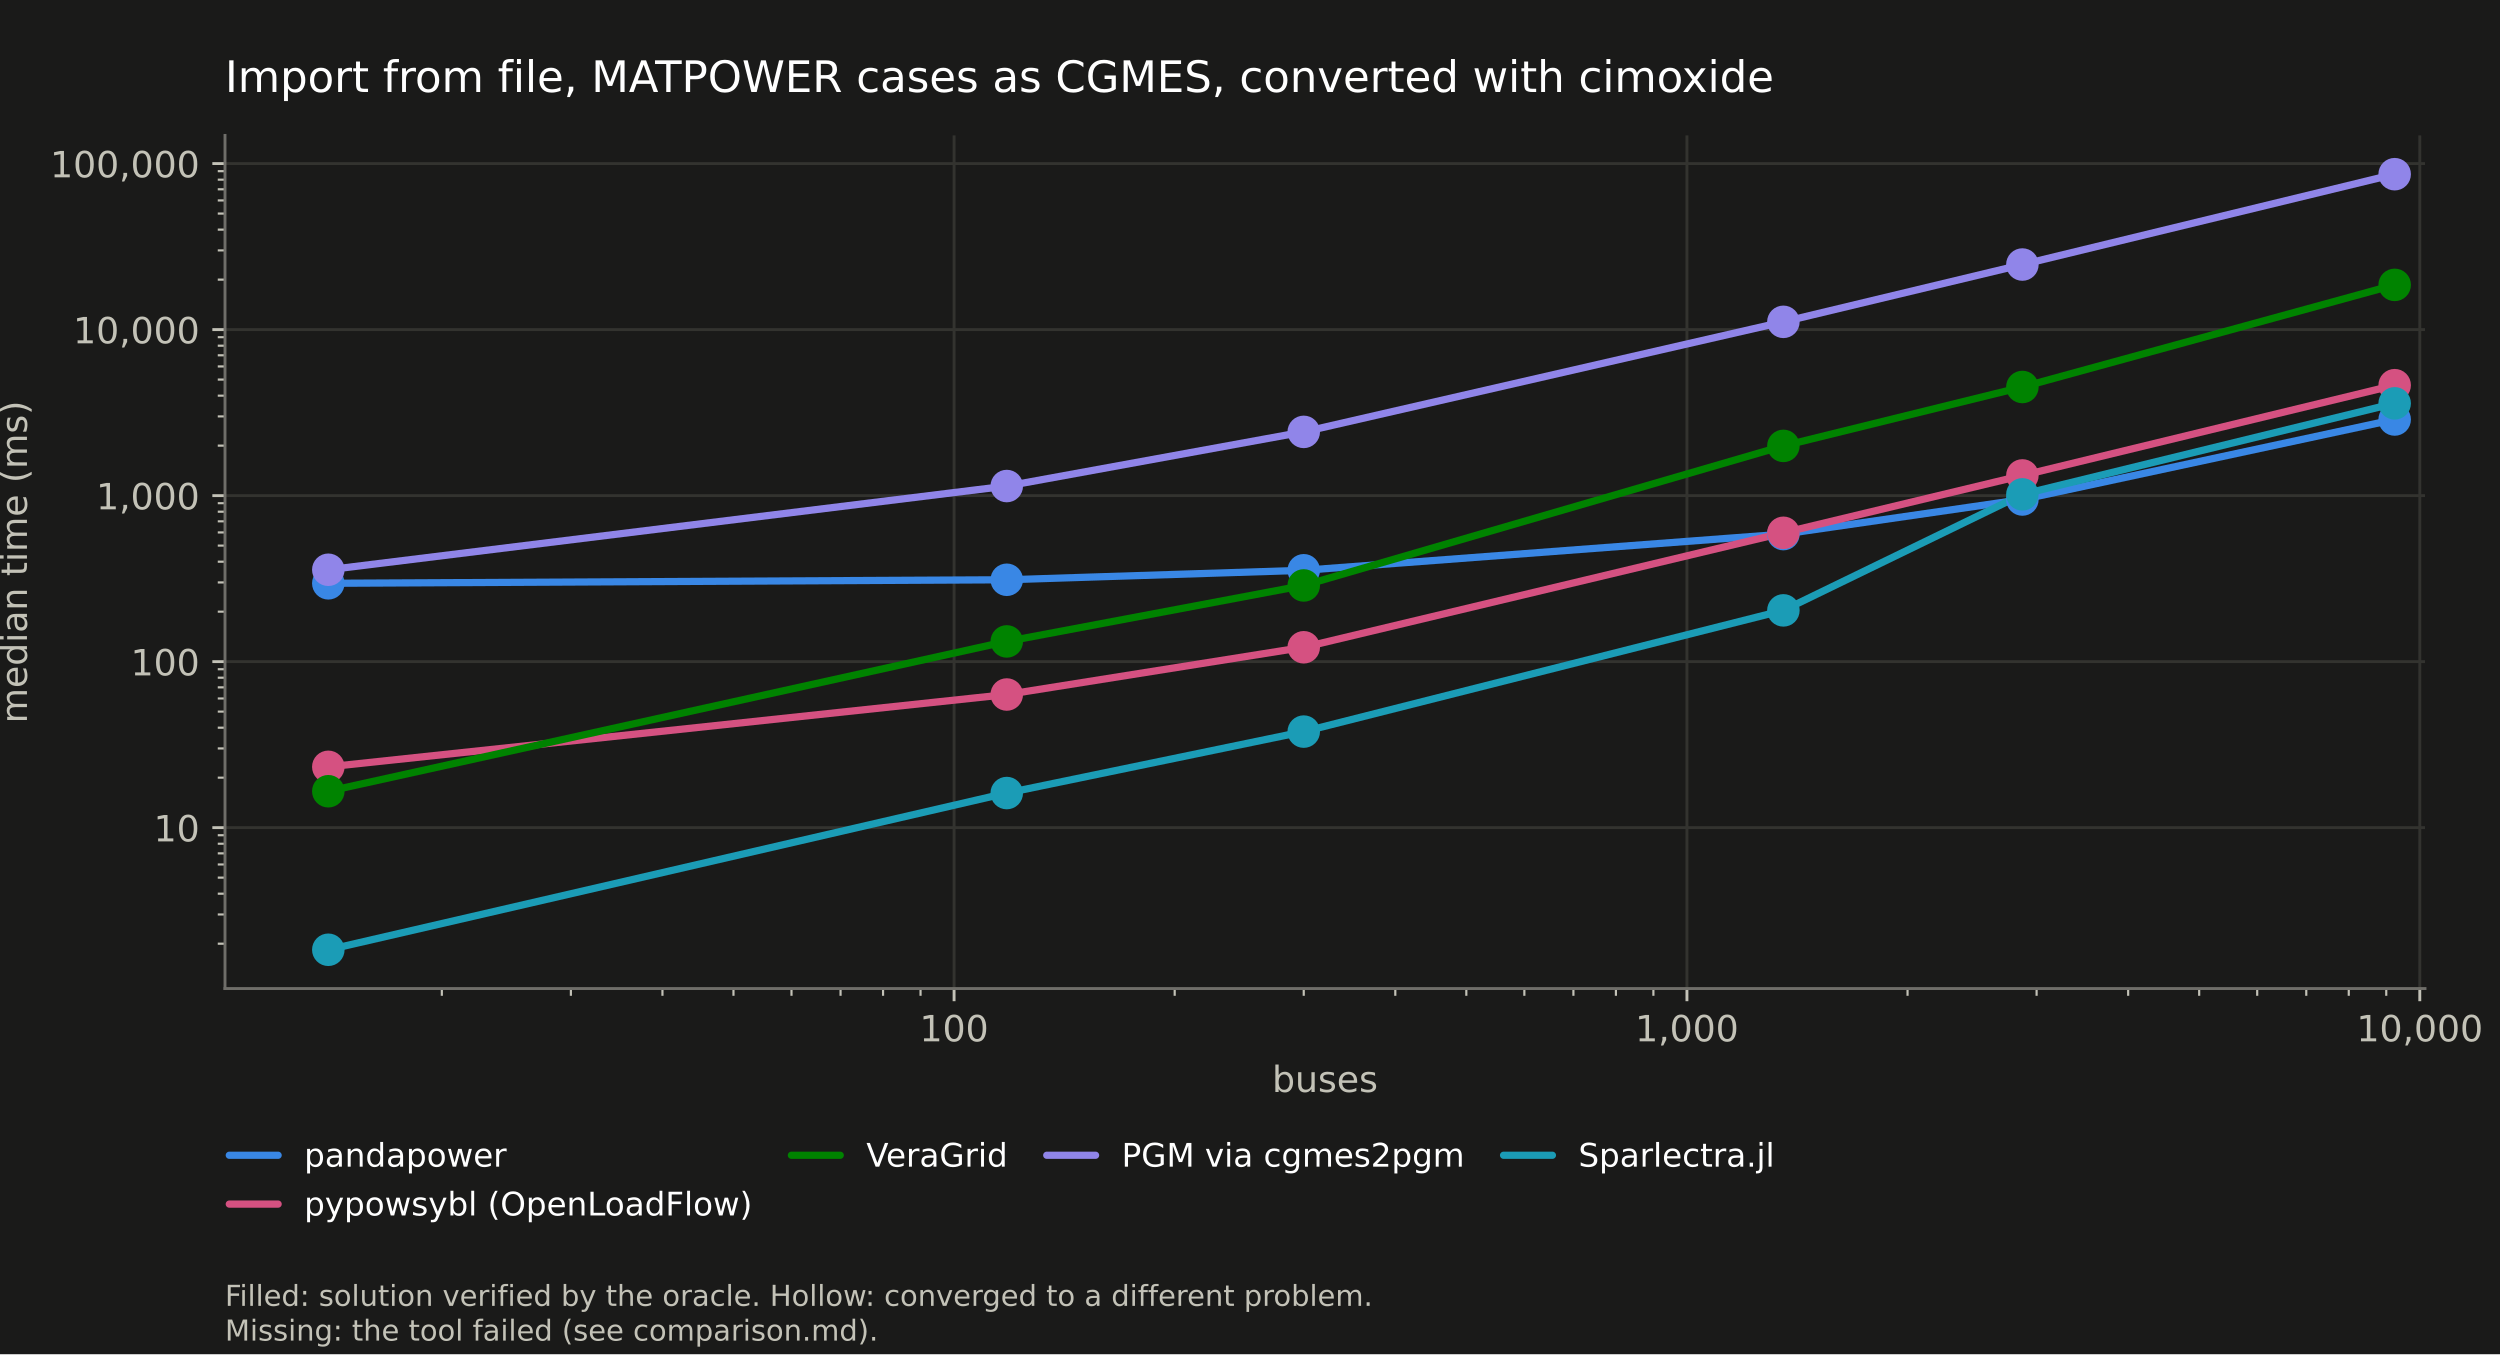
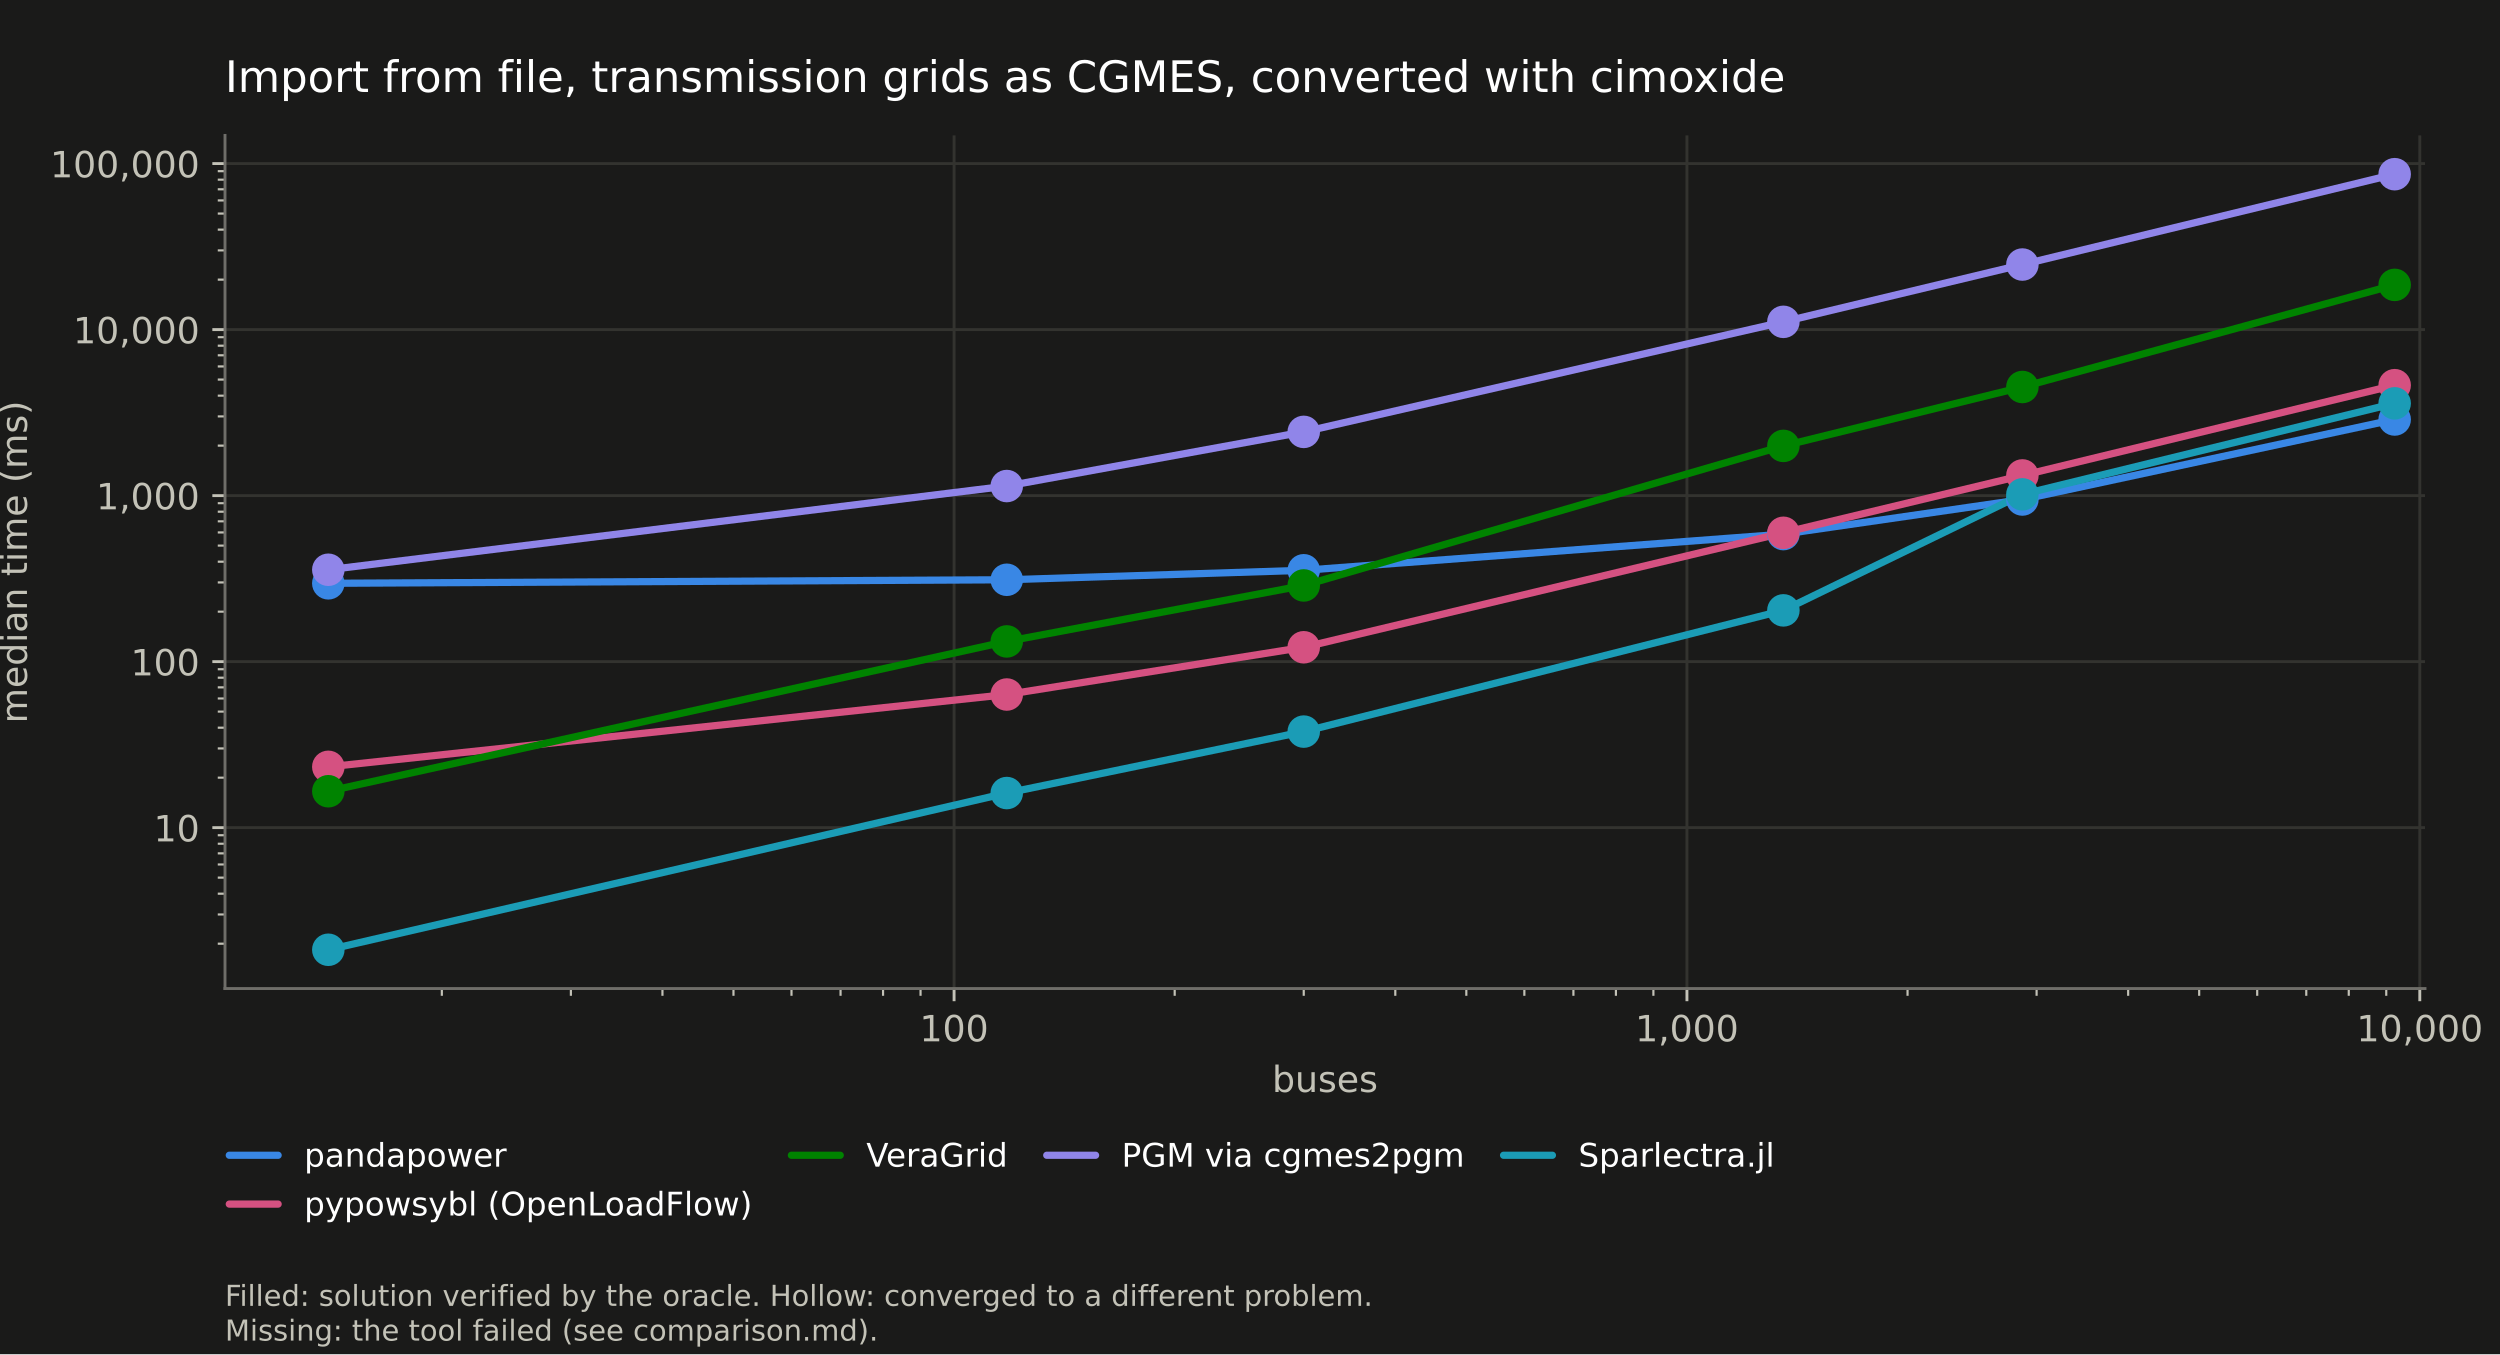
<svg xmlns="http://www.w3.org/2000/svg" xmlns:xlink="http://www.w3.org/1999/xlink" width="691.2pt" height="374.4pt" viewBox="0 0 691.2 374.4" version="1.1">
  <defs>
    <style type="text/css">*{stroke-linejoin: round; stroke-linecap: butt}</style>
  </defs>
  <g id="figure_1">
    <g id="patch_1">
      <path d="M 0 374.4  L 691.2 374.4  L 691.2 0  L 0 0  z " style="fill: #1a1a19" />
    </g>
    <g id="axes_1">
      <g id="patch_2">
        <path d="M 62.208 273.312  L 670.464 273.312  L 670.464 37.44  L 62.208 37.44  z " style="fill: #1a1a19" />
      </g>
      <g id="matplotlib.axis_1">
        <g id="xtick_1">
          <g id="line2d_1">
            <path d="M 263.784 273.312  L 263.784 37.44  " clip-path="url(#pc0a371b898)" style="fill: none; stroke: #33332f; stroke-width: 0.8; stroke-linecap: square" />
          </g>
          <g id="line2d_2">
            <defs>
              <path id="m5ec1d65c88" d="M 0 0  L 0 3.5  " style="stroke: #c3c2b7; stroke-width: 0.8" />
            </defs>
            <g>
              <use xlink:href="#m5ec1d65c88" x="263.784" y="273.312" style="fill: #c3c2b7; stroke: #c3c2b7; stroke-width: 0.8" />
            </g>
          </g>
          <g id="text_1">
            <text style="font-size: 10px; font-family: 'DejaVu Sans', 'Bitstream Vera Sans', 'Computer Modern Sans Serif', 'Lucida Grande', 'Verdana', 'Geneva', 'Lucid', 'Arial', 'Helvetica', 'Avant Garde', sans-serif; text-anchor: middle; fill: #c3c2b7" x="263.784" y="287.91" transform="rotate(-0 263.7842 287.9097)">100</text>
          </g>
        </g>
        <g id="xtick_2">
          <g id="line2d_3">
            <path d="M 466.404 273.312  L 466.404 37.44  " clip-path="url(#pc0a371b898)" style="fill: none; stroke: #33332f; stroke-width: 0.8; stroke-linecap: square" />
          </g>
          <g id="line2d_4">
            <g>
              <use xlink:href="#m5ec1d65c88" x="466.404" y="273.312" style="fill: #c3c2b7; stroke: #c3c2b7; stroke-width: 0.8" />
            </g>
          </g>
          <g id="text_2">
            <text style="font-size: 10px; font-family: 'DejaVu Sans', 'Bitstream Vera Sans', 'Computer Modern Sans Serif', 'Lucida Grande', 'Verdana', 'Geneva', 'Lucid', 'Arial', 'Helvetica', 'Avant Garde', sans-serif; text-anchor: middle; fill: #c3c2b7" x="466.404" y="287.91" transform="rotate(-0 466.4036 287.9097)">1,000</text>
          </g>
        </g>
        <g id="xtick_3">
          <g id="line2d_5">
            <path d="M 669.023 273.312  L 669.023 37.44  " clip-path="url(#pc0a371b898)" style="fill: none; stroke: #33332f; stroke-width: 0.8; stroke-linecap: square" />
          </g>
          <g id="line2d_6">
            <g>
              <use xlink:href="#m5ec1d65c88" x="669.023" y="273.312" style="fill: #c3c2b7; stroke: #c3c2b7; stroke-width: 0.8" />
            </g>
          </g>
          <g id="text_3">
            <text style="font-size: 10px; font-family: 'DejaVu Sans', 'Bitstream Vera Sans', 'Computer Modern Sans Serif', 'Lucida Grande', 'Verdana', 'Geneva', 'Lucid', 'Arial', 'Helvetica', 'Avant Garde', sans-serif; text-anchor: middle; fill: #c3c2b7" x="669.023" y="287.91" transform="rotate(-0 669.023 287.9097)">10,000</text>
          </g>
        </g>
        <g id="xtick_4">
          <g id="line2d_7">
            <defs>
              <path id="m5e015acaa7" d="M 0 0  L 0 2  " style="stroke: #c3c2b7; stroke-width: 0.6" />
            </defs>
            <g>
              <use xlink:href="#m5e015acaa7" x="122.159" y="273.312" style="fill: #c3c2b7; stroke: #c3c2b7; stroke-width: 0.6" />
            </g>
          </g>
        </g>
        <g id="xtick_5">
          <g id="line2d_8">
            <g>
              <use xlink:href="#m5e015acaa7" x="157.839" y="273.312" style="fill: #c3c2b7; stroke: #c3c2b7; stroke-width: 0.6" />
            </g>
          </g>
        </g>
        <g id="xtick_6">
          <g id="line2d_9">
            <g>
              <use xlink:href="#m5e015acaa7" x="183.154" y="273.312" style="fill: #c3c2b7; stroke: #c3c2b7; stroke-width: 0.6" />
            </g>
          </g>
        </g>
        <g id="xtick_7">
          <g id="line2d_10">
            <g>
              <use xlink:href="#m5e015acaa7" x="202.79" y="273.312" style="fill: #c3c2b7; stroke: #c3c2b7; stroke-width: 0.6" />
            </g>
          </g>
        </g>
        <g id="xtick_8">
          <g id="line2d_11">
            <g>
              <use xlink:href="#m5e015acaa7" x="218.833" y="273.312" style="fill: #c3c2b7; stroke: #c3c2b7; stroke-width: 0.6" />
            </g>
          </g>
        </g>
        <g id="xtick_9">
          <g id="line2d_12">
            <g>
              <use xlink:href="#m5e015acaa7" x="232.398" y="273.312" style="fill: #c3c2b7; stroke: #c3c2b7; stroke-width: 0.6" />
            </g>
          </g>
        </g>
        <g id="xtick_10">
          <g id="line2d_13">
            <g>
              <use xlink:href="#m5e015acaa7" x="244.148" y="273.312" style="fill: #c3c2b7; stroke: #c3c2b7; stroke-width: 0.6" />
            </g>
          </g>
        </g>
        <g id="xtick_11">
          <g id="line2d_14">
            <g>
              <use xlink:href="#m5e015acaa7" x="254.513" y="273.312" style="fill: #c3c2b7; stroke: #c3c2b7; stroke-width: 0.6" />
            </g>
          </g>
        </g>
        <g id="xtick_12">
          <g id="line2d_15">
            <g>
              <use xlink:href="#m5e015acaa7" x="324.779" y="273.312" style="fill: #c3c2b7; stroke: #c3c2b7; stroke-width: 0.6" />
            </g>
          </g>
        </g>
        <g id="xtick_13">
          <g id="line2d_16">
            <g>
              <use xlink:href="#m5e015acaa7" x="360.458" y="273.312" style="fill: #c3c2b7; stroke: #c3c2b7; stroke-width: 0.6" />
            </g>
          </g>
        </g>
        <g id="xtick_14">
          <g id="line2d_17">
            <g>
              <use xlink:href="#m5e015acaa7" x="385.773" y="273.312" style="fill: #c3c2b7; stroke: #c3c2b7; stroke-width: 0.6" />
            </g>
          </g>
        </g>
        <g id="xtick_15">
          <g id="line2d_18">
            <g>
              <use xlink:href="#m5e015acaa7" x="405.409" y="273.312" style="fill: #c3c2b7; stroke: #c3c2b7; stroke-width: 0.6" />
            </g>
          </g>
        </g>
        <g id="xtick_16">
          <g id="line2d_19">
            <g>
              <use xlink:href="#m5e015acaa7" x="421.453" y="273.312" style="fill: #c3c2b7; stroke: #c3c2b7; stroke-width: 0.6" />
            </g>
          </g>
        </g>
        <g id="xtick_17">
          <g id="line2d_20">
            <g>
              <use xlink:href="#m5e015acaa7" x="435.017" y="273.312" style="fill: #c3c2b7; stroke: #c3c2b7; stroke-width: 0.6" />
            </g>
          </g>
        </g>
        <g id="xtick_18">
          <g id="line2d_21">
            <g>
              <use xlink:href="#m5e015acaa7" x="446.768" y="273.312" style="fill: #c3c2b7; stroke: #c3c2b7; stroke-width: 0.6" />
            </g>
          </g>
        </g>
        <g id="xtick_19">
          <g id="line2d_22">
            <g>
              <use xlink:href="#m5e015acaa7" x="457.132" y="273.312" style="fill: #c3c2b7; stroke: #c3c2b7; stroke-width: 0.6" />
            </g>
          </g>
        </g>
        <g id="xtick_20">
          <g id="line2d_23">
            <g>
              <use xlink:href="#m5e015acaa7" x="527.398" y="273.312" style="fill: #c3c2b7; stroke: #c3c2b7; stroke-width: 0.6" />
            </g>
          </g>
        </g>
        <g id="xtick_21">
          <g id="line2d_24">
            <g>
              <use xlink:href="#m5e015acaa7" x="563.078" y="273.312" style="fill: #c3c2b7; stroke: #c3c2b7; stroke-width: 0.6" />
            </g>
          </g>
        </g>
        <g id="xtick_22">
          <g id="line2d_25">
            <g>
              <use xlink:href="#m5e015acaa7" x="588.393" y="273.312" style="fill: #c3c2b7; stroke: #c3c2b7; stroke-width: 0.6" />
            </g>
          </g>
        </g>
        <g id="xtick_23">
          <g id="line2d_26">
            <g>
              <use xlink:href="#m5e015acaa7" x="608.029" y="273.312" style="fill: #c3c2b7; stroke: #c3c2b7; stroke-width: 0.6" />
            </g>
          </g>
        </g>
        <g id="xtick_24">
          <g id="line2d_27">
            <g>
              <use xlink:href="#m5e015acaa7" x="624.072" y="273.312" style="fill: #c3c2b7; stroke: #c3c2b7; stroke-width: 0.6" />
            </g>
          </g>
        </g>
        <g id="xtick_25">
          <g id="line2d_28">
            <g>
              <use xlink:href="#m5e015acaa7" x="637.637" y="273.312" style="fill: #c3c2b7; stroke: #c3c2b7; stroke-width: 0.6" />
            </g>
          </g>
        </g>
        <g id="xtick_26">
          <g id="line2d_29">
            <g>
              <use xlink:href="#m5e015acaa7" x="649.387" y="273.312" style="fill: #c3c2b7; stroke: #c3c2b7; stroke-width: 0.6" />
            </g>
          </g>
        </g>
        <g id="xtick_27">
          <g id="line2d_30">
            <g>
              <use xlink:href="#m5e015acaa7" x="659.752" y="273.312" style="fill: #c3c2b7; stroke: #c3c2b7; stroke-width: 0.6" />
            </g>
          </g>
        </g>
        <g id="text_4">
          <text style="font-size: 10px; font-family: 'DejaVu Sans', 'Bitstream Vera Sans', 'Computer Modern Sans Serif', 'Lucida Grande', 'Verdana', 'Geneva', 'Lucid', 'Arial', 'Helvetica', 'Avant Garde', sans-serif; text-anchor: middle; fill: #c3c2b7" x="366.336" y="301.91" transform="rotate(-0 366.336 301.9104)">buses</text>
        </g>
      </g>
      <g id="matplotlib.axis_2">
        <g id="ytick_1">
          <g id="line2d_31">
            <path d="M 62.208 228.828  L 670.464 228.828  " clip-path="url(#pc0a371b898)" style="fill: none; stroke: #33332f; stroke-width: 0.8; stroke-linecap: square" />
          </g>
          <g id="line2d_32">
            <defs>
              <path id="mb448b4ee46" d="M 0 0  L -3.5 0  " style="stroke: #c3c2b7; stroke-width: 0.8" />
            </defs>
            <g>
              <use xlink:href="#mb448b4ee46" x="62.208" y="228.828" style="fill: #c3c2b7; stroke: #c3c2b7; stroke-width: 0.8" />
            </g>
          </g>
          <g id="text_5">
            <text style="font-size: 10px; font-family: 'DejaVu Sans', 'Bitstream Vera Sans', 'Computer Modern Sans Serif', 'Lucida Grande', 'Verdana', 'Geneva', 'Lucid', 'Arial', 'Helvetica', 'Avant Garde', sans-serif; text-anchor: end; fill: #c3c2b7" x="55.208" y="232.627" transform="rotate(-0 55.208 232.6269)">10</text>
          </g>
        </g>
        <g id="ytick_2">
          <g id="line2d_33">
            <path d="M 62.208 182.928  L 670.464 182.928  " clip-path="url(#pc0a371b898)" style="fill: none; stroke: #33332f; stroke-width: 0.8; stroke-linecap: square" />
          </g>
          <g id="line2d_34">
            <g>
              <use xlink:href="#mb448b4ee46" x="62.208" y="182.928" style="fill: #c3c2b7; stroke: #c3c2b7; stroke-width: 0.8" />
            </g>
          </g>
          <g id="text_6">
            <text style="font-size: 10px; font-family: 'DejaVu Sans', 'Bitstream Vera Sans', 'Computer Modern Sans Serif', 'Lucida Grande', 'Verdana', 'Geneva', 'Lucid', 'Arial', 'Helvetica', 'Avant Garde', sans-serif; text-anchor: end; fill: #c3c2b7" x="55.208" y="186.727" transform="rotate(-0 55.208 186.727)">100</text>
          </g>
        </g>
        <g id="ytick_3">
          <g id="line2d_35">
            <path d="M 62.208 137.028  L 670.464 137.028  " clip-path="url(#pc0a371b898)" style="fill: none; stroke: #33332f; stroke-width: 0.8; stroke-linecap: square" />
          </g>
          <g id="line2d_36">
            <g>
              <use xlink:href="#mb448b4ee46" x="62.208" y="137.028" style="fill: #c3c2b7; stroke: #c3c2b7; stroke-width: 0.8" />
            </g>
          </g>
          <g id="text_7">
            <text style="font-size: 10px; font-family: 'DejaVu Sans', 'Bitstream Vera Sans', 'Computer Modern Sans Serif', 'Lucida Grande', 'Verdana', 'Geneva', 'Lucid', 'Arial', 'Helvetica', 'Avant Garde', sans-serif; text-anchor: end; fill: #c3c2b7" x="55.208" y="140.827" transform="rotate(-0 55.208 140.827)">1,000</text>
          </g>
        </g>
        <g id="ytick_4">
          <g id="line2d_37">
            <path d="M 62.208 91.128  L 670.464 91.128  " clip-path="url(#pc0a371b898)" style="fill: none; stroke: #33332f; stroke-width: 0.8; stroke-linecap: square" />
          </g>
          <g id="line2d_38">
            <g>
              <use xlink:href="#mb448b4ee46" x="62.208" y="91.128" style="fill: #c3c2b7; stroke: #c3c2b7; stroke-width: 0.8" />
            </g>
          </g>
          <g id="text_8">
            <text style="font-size: 10px; font-family: 'DejaVu Sans', 'Bitstream Vera Sans', 'Computer Modern Sans Serif', 'Lucida Grande', 'Verdana', 'Geneva', 'Lucid', 'Arial', 'Helvetica', 'Avant Garde', sans-serif; text-anchor: end; fill: #c3c2b7" x="55.208" y="94.927" transform="rotate(-0 55.208 94.92708)">10,000</text>
          </g>
        </g>
        <g id="ytick_5">
          <g id="line2d_39">
            <path d="M 62.208 45.228  L 670.464 45.228  " clip-path="url(#pc0a371b898)" style="fill: none; stroke: #33332f; stroke-width: 0.8; stroke-linecap: square" />
          </g>
          <g id="line2d_40">
            <g>
              <use xlink:href="#mb448b4ee46" x="62.208" y="45.228" style="fill: #c3c2b7; stroke: #c3c2b7; stroke-width: 0.8" />
            </g>
          </g>
          <g id="text_9">
            <text style="font-size: 10px; font-family: 'DejaVu Sans', 'Bitstream Vera Sans', 'Computer Modern Sans Serif', 'Lucida Grande', 'Verdana', 'Geneva', 'Lucid', 'Arial', 'Helvetica', 'Avant Garde', sans-serif; text-anchor: end; fill: #c3c2b7" x="55.208" y="49.027" transform="rotate(-0 55.208 49.02713)">100,000</text>
          </g>
        </g>
        <g id="ytick_6">
          <g id="line2d_41">
            <defs>
              <path id="m039c7db84e" d="M 0 0  L -2 0  " style="stroke: #c3c2b7; stroke-width: 0.6" />
            </defs>
            <g>
              <use xlink:href="#m039c7db84e" x="62.208" y="260.911" style="fill: #c3c2b7; stroke: #c3c2b7; stroke-width: 0.6" />
            </g>
          </g>
        </g>
        <g id="ytick_7">
          <g id="line2d_42">
            <g>
              <use xlink:href="#m039c7db84e" x="62.208" y="252.828" style="fill: #c3c2b7; stroke: #c3c2b7; stroke-width: 0.6" />
            </g>
          </g>
        </g>
        <g id="ytick_8">
          <g id="line2d_43">
            <g>
              <use xlink:href="#m039c7db84e" x="62.208" y="247.094" style="fill: #c3c2b7; stroke: #c3c2b7; stroke-width: 0.6" />
            </g>
          </g>
        </g>
        <g id="ytick_9">
          <g id="line2d_44">
            <g>
              <use xlink:href="#m039c7db84e" x="62.208" y="242.645" style="fill: #c3c2b7; stroke: #c3c2b7; stroke-width: 0.6" />
            </g>
          </g>
        </g>
        <g id="ytick_10">
          <g id="line2d_45">
            <g>
              <use xlink:href="#m039c7db84e" x="62.208" y="239.011" style="fill: #c3c2b7; stroke: #c3c2b7; stroke-width: 0.6" />
            </g>
          </g>
        </g>
        <g id="ytick_11">
          <g id="line2d_46">
            <g>
              <use xlink:href="#m039c7db84e" x="62.208" y="235.938" style="fill: #c3c2b7; stroke: #c3c2b7; stroke-width: 0.6" />
            </g>
          </g>
        </g>
        <g id="ytick_12">
          <g id="line2d_47">
            <g>
              <use xlink:href="#m039c7db84e" x="62.208" y="233.276" style="fill: #c3c2b7; stroke: #c3c2b7; stroke-width: 0.6" />
            </g>
          </g>
        </g>
        <g id="ytick_13">
          <g id="line2d_48">
            <g>
              <use xlink:href="#m039c7db84e" x="62.208" y="230.928" style="fill: #c3c2b7; stroke: #c3c2b7; stroke-width: 0.6" />
            </g>
          </g>
        </g>
        <g id="ytick_14">
          <g id="line2d_49">
            <g>
              <use xlink:href="#m039c7db84e" x="62.208" y="215.011" style="fill: #c3c2b7; stroke: #c3c2b7; stroke-width: 0.6" />
            </g>
          </g>
        </g>
        <g id="ytick_15">
          <g id="line2d_50">
            <g>
              <use xlink:href="#m039c7db84e" x="62.208" y="206.928" style="fill: #c3c2b7; stroke: #c3c2b7; stroke-width: 0.6" />
            </g>
          </g>
        </g>
        <g id="ytick_16">
          <g id="line2d_51">
            <g>
              <use xlink:href="#m039c7db84e" x="62.208" y="201.194" style="fill: #c3c2b7; stroke: #c3c2b7; stroke-width: 0.6" />
            </g>
          </g>
        </g>
        <g id="ytick_17">
          <g id="line2d_52">
            <g>
              <use xlink:href="#m039c7db84e" x="62.208" y="196.745" style="fill: #c3c2b7; stroke: #c3c2b7; stroke-width: 0.6" />
            </g>
          </g>
        </g>
        <g id="ytick_18">
          <g id="line2d_53">
            <g>
              <use xlink:href="#m039c7db84e" x="62.208" y="193.111" style="fill: #c3c2b7; stroke: #c3c2b7; stroke-width: 0.6" />
            </g>
          </g>
        </g>
        <g id="ytick_19">
          <g id="line2d_54">
            <g>
              <use xlink:href="#m039c7db84e" x="62.208" y="190.038" style="fill: #c3c2b7; stroke: #c3c2b7; stroke-width: 0.6" />
            </g>
          </g>
        </g>
        <g id="ytick_20">
          <g id="line2d_55">
            <g>
              <use xlink:href="#m039c7db84e" x="62.208" y="187.376" style="fill: #c3c2b7; stroke: #c3c2b7; stroke-width: 0.6" />
            </g>
          </g>
        </g>
        <g id="ytick_21">
          <g id="line2d_56">
            <g>
              <use xlink:href="#m039c7db84e" x="62.208" y="185.028" style="fill: #c3c2b7; stroke: #c3c2b7; stroke-width: 0.6" />
            </g>
          </g>
        </g>
        <g id="ytick_22">
          <g id="line2d_57">
            <g>
              <use xlink:href="#m039c7db84e" x="62.208" y="169.111" style="fill: #c3c2b7; stroke: #c3c2b7; stroke-width: 0.6" />
            </g>
          </g>
        </g>
        <g id="ytick_23">
          <g id="line2d_58">
            <g>
              <use xlink:href="#m039c7db84e" x="62.208" y="161.028" style="fill: #c3c2b7; stroke: #c3c2b7; stroke-width: 0.6" />
            </g>
          </g>
        </g>
        <g id="ytick_24">
          <g id="line2d_59">
            <g>
              <use xlink:href="#m039c7db84e" x="62.208" y="155.294" style="fill: #c3c2b7; stroke: #c3c2b7; stroke-width: 0.6" />
            </g>
          </g>
        </g>
        <g id="ytick_25">
          <g id="line2d_60">
            <g>
              <use xlink:href="#m039c7db84e" x="62.208" y="150.845" style="fill: #c3c2b7; stroke: #c3c2b7; stroke-width: 0.6" />
            </g>
          </g>
        </g>
        <g id="ytick_26">
          <g id="line2d_61">
            <g>
              <use xlink:href="#m039c7db84e" x="62.208" y="147.211" style="fill: #c3c2b7; stroke: #c3c2b7; stroke-width: 0.6" />
            </g>
          </g>
        </g>
        <g id="ytick_27">
          <g id="line2d_62">
            <g>
              <use xlink:href="#m039c7db84e" x="62.208" y="144.138" style="fill: #c3c2b7; stroke: #c3c2b7; stroke-width: 0.6" />
            </g>
          </g>
        </g>
        <g id="ytick_28">
          <g id="line2d_63">
            <g>
              <use xlink:href="#m039c7db84e" x="62.208" y="141.476" style="fill: #c3c2b7; stroke: #c3c2b7; stroke-width: 0.6" />
            </g>
          </g>
        </g>
        <g id="ytick_29">
          <g id="line2d_64">
            <g>
              <use xlink:href="#m039c7db84e" x="62.208" y="139.128" style="fill: #c3c2b7; stroke: #c3c2b7; stroke-width: 0.6" />
            </g>
          </g>
        </g>
        <g id="ytick_30">
          <g id="line2d_65">
            <g>
              <use xlink:href="#m039c7db84e" x="62.208" y="123.211" style="fill: #c3c2b7; stroke: #c3c2b7; stroke-width: 0.6" />
            </g>
          </g>
        </g>
        <g id="ytick_31">
          <g id="line2d_66">
            <g>
              <use xlink:href="#m039c7db84e" x="62.208" y="115.128" style="fill: #c3c2b7; stroke: #c3c2b7; stroke-width: 0.6" />
            </g>
          </g>
        </g>
        <g id="ytick_32">
          <g id="line2d_67">
            <g>
              <use xlink:href="#m039c7db84e" x="62.208" y="109.394" style="fill: #c3c2b7; stroke: #c3c2b7; stroke-width: 0.6" />
            </g>
          </g>
        </g>
        <g id="ytick_33">
          <g id="line2d_68">
            <g>
              <use xlink:href="#m039c7db84e" x="62.208" y="104.946" style="fill: #c3c2b7; stroke: #c3c2b7; stroke-width: 0.6" />
            </g>
          </g>
        </g>
        <g id="ytick_34">
          <g id="line2d_69">
            <g>
              <use xlink:href="#m039c7db84e" x="62.208" y="101.311" style="fill: #c3c2b7; stroke: #c3c2b7; stroke-width: 0.6" />
            </g>
          </g>
        </g>
        <g id="ytick_35">
          <g id="line2d_70">
            <g>
              <use xlink:href="#m039c7db84e" x="62.208" y="98.238" style="fill: #c3c2b7; stroke: #c3c2b7; stroke-width: 0.6" />
            </g>
          </g>
        </g>
        <g id="ytick_36">
          <g id="line2d_71">
            <g>
              <use xlink:href="#m039c7db84e" x="62.208" y="95.576" style="fill: #c3c2b7; stroke: #c3c2b7; stroke-width: 0.6" />
            </g>
          </g>
        </g>
        <g id="ytick_37">
          <g id="line2d_72">
            <g>
              <use xlink:href="#m039c7db84e" x="62.208" y="93.229" style="fill: #c3c2b7; stroke: #c3c2b7; stroke-width: 0.6" />
            </g>
          </g>
        </g>
        <g id="ytick_38">
          <g id="line2d_73">
            <g>
              <use xlink:href="#m039c7db84e" x="62.208" y="77.311" style="fill: #c3c2b7; stroke: #c3c2b7; stroke-width: 0.6" />
            </g>
          </g>
        </g>
        <g id="ytick_39">
          <g id="line2d_74">
            <g>
              <use xlink:href="#m039c7db84e" x="62.208" y="69.228" style="fill: #c3c2b7; stroke: #c3c2b7; stroke-width: 0.6" />
            </g>
          </g>
        </g>
        <g id="ytick_40">
          <g id="line2d_75">
            <g>
              <use xlink:href="#m039c7db84e" x="62.208" y="63.494" style="fill: #c3c2b7; stroke: #c3c2b7; stroke-width: 0.6" />
            </g>
          </g>
        </g>
        <g id="ytick_41">
          <g id="line2d_76">
            <g>
              <use xlink:href="#m039c7db84e" x="62.208" y="59.046" style="fill: #c3c2b7; stroke: #c3c2b7; stroke-width: 0.6" />
            </g>
          </g>
        </g>
        <g id="ytick_42">
          <g id="line2d_77">
            <g>
              <use xlink:href="#m039c7db84e" x="62.208" y="55.411" style="fill: #c3c2b7; stroke: #c3c2b7; stroke-width: 0.6" />
            </g>
          </g>
        </g>
        <g id="ytick_43">
          <g id="line2d_78">
            <g>
              <use xlink:href="#m039c7db84e" x="62.208" y="52.338" style="fill: #c3c2b7; stroke: #c3c2b7; stroke-width: 0.6" />
            </g>
          </g>
        </g>
        <g id="ytick_44">
          <g id="line2d_79">
            <g>
              <use xlink:href="#m039c7db84e" x="62.208" y="49.676" style="fill: #c3c2b7; stroke: #c3c2b7; stroke-width: 0.6" />
            </g>
          </g>
        </g>
        <g id="ytick_45">
          <g id="line2d_80">
            <g>
              <use xlink:href="#m039c7db84e" x="62.208" y="47.329" style="fill: #c3c2b7; stroke: #c3c2b7; stroke-width: 0.6" />
            </g>
          </g>
        </g>
        <g id="text_10">
          <text style="font-size: 10px; font-family: 'DejaVu Sans', 'Bitstream Vera Sans', 'Computer Modern Sans Serif', 'Lucida Grande', 'Verdana', 'Geneva', 'Lucid', 'Arial', 'Helvetica', 'Avant Garde', sans-serif; text-anchor: middle; fill: #c3c2b7" x="7.453" y="155.376" transform="rotate(-90 7.452531 155.376)">median time (ms)</text>
        </g>
      </g>
      <g id="line2d_81">
        <path d="M 90.773 161.271  L 278.349 160.295  L 360.458 157.672  L 493.072 147.667  L 559.149 138.103  L 662.077 115.98  " clip-path="url(#pc0a371b898)" style="fill: none; stroke: #3987e5; stroke-width: 2; stroke-linecap: round" />
      </g>
      <g id="line2d_82">
        <path d="M 90.773 212.015  L 278.349 192.019  L 360.458 178.959  L 493.072 147.308  L 559.149 131.45  L 662.077 106.499  " clip-path="url(#pc0a371b898)" style="fill: none; stroke: #d55181; stroke-width: 2; stroke-linecap: round" />
      </g>
      <g id="line2d_83">
        <path d="M 90.773 218.761  L 278.349 177.341  L 360.458 161.863  L 493.072 123.281  L 559.149 106.995  L 662.077 78.763  " clip-path="url(#pc0a371b898)" style="fill: none; stroke: #008300; stroke-width: 2; stroke-linecap: round" />
      </g>
      <g id="line2d_84">
        <path d="M 90.773 157.526  L 278.349 134.382  L 360.458 119.407  L 493.072 88.982  L 559.149 73.14  L 662.077 48.161  " clip-path="url(#pc0a371b898)" style="fill: none; stroke: #9085e9; stroke-width: 2; stroke-linecap: round" />
      </g>
      <g id="line2d_85">
        <path d="M 90.773 262.591  L 278.349 219.264  L 360.458 202.273  L 493.072 168.756  L 559.149 136.681  L 662.077 111.516  " clip-path="url(#pc0a371b898)" style="fill: none; stroke: #1b9cb6; stroke-width: 2; stroke-linecap: round" />
      </g>
      <g id="patch_3">
        <path d="M 62.208 273.312  L 62.208 37.44  " style="fill: none; stroke: #6f6e69; stroke-width: 0.8; stroke-linejoin: miter; stroke-linecap: square" />
      </g>
      <g id="patch_4">
        <path d="M 62.208 273.312  L 670.464 273.312  " style="fill: none; stroke: #6f6e69; stroke-width: 0.8; stroke-linejoin: miter; stroke-linecap: square" />
      </g>
      <g id="line2d_86">
        <defs>
          <path id="m8c884c521c" d="M 0 3.5  C 0.928 3.5 1.819 3.131 2.475 2.475  C 3.131 1.819 3.5 0.928 3.5 0  C 3.5 -0.928 3.131 -1.819 2.475 -2.475  C 1.819 -3.131 0.928 -3.5 0 -3.5  C -0.928 -3.5 -1.819 -3.131 -2.475 -2.475  C -3.131 -1.819 -3.5 -0.928 -3.5 0  C -3.5 0.928 -3.131 1.819 -2.475 2.475  C -1.819 3.131 -0.928 3.5 0 3.5  z " style="stroke: #3987e5; stroke-width: 2" />
        </defs>
        <g clip-path="url(#pc0a371b898)">
          <use xlink:href="#m8c884c521c" x="90.773" y="161.271" style="fill: #3987e5; stroke: #3987e5; stroke-width: 2" />
        </g>
      </g>
      <g id="line2d_87">
        <g clip-path="url(#pc0a371b898)">
          <use xlink:href="#m8c884c521c" x="278.349" y="160.295" style="fill: #3987e5; stroke: #3987e5; stroke-width: 2" />
        </g>
      </g>
      <g id="line2d_88">
        <g clip-path="url(#pc0a371b898)">
          <use xlink:href="#m8c884c521c" x="360.458" y="157.672" style="fill: #3987e5; stroke: #3987e5; stroke-width: 2" />
        </g>
      </g>
      <g id="line2d_89">
        <g clip-path="url(#pc0a371b898)">
          <use xlink:href="#m8c884c521c" x="493.072" y="147.667" style="fill: #3987e5; stroke: #3987e5; stroke-width: 2" />
        </g>
      </g>
      <g id="line2d_90">
        <g clip-path="url(#pc0a371b898)">
          <use xlink:href="#m8c884c521c" x="559.149" y="138.103" style="fill: #3987e5; stroke: #3987e5; stroke-width: 2" />
        </g>
      </g>
      <g id="line2d_91">
        <g clip-path="url(#pc0a371b898)">
          <use xlink:href="#m8c884c521c" x="662.077" y="115.98" style="fill: #3987e5; stroke: #3987e5; stroke-width: 2" />
        </g>
      </g>
      <g id="line2d_92">
        <defs>
          <path id="mc2f7c8847a" d="M 0 3.5  C 0.928 3.5 1.819 3.131 2.475 2.475  C 3.131 1.819 3.5 0.928 3.5 0  C 3.5 -0.928 3.131 -1.819 2.475 -2.475  C 1.819 -3.131 0.928 -3.5 0 -3.5  C -0.928 -3.5 -1.819 -3.131 -2.475 -2.475  C -3.131 -1.819 -3.5 -0.928 -3.5 0  C -3.5 0.928 -3.131 1.819 -2.475 2.475  C -1.819 3.131 -0.928 3.5 0 3.5  z " style="stroke: #d55181; stroke-width: 2" />
        </defs>
        <g clip-path="url(#pc0a371b898)">
          <use xlink:href="#mc2f7c8847a" x="90.773" y="212.015" style="fill: #d55181; stroke: #d55181; stroke-width: 2" />
        </g>
      </g>
      <g id="line2d_93">
        <g clip-path="url(#pc0a371b898)">
          <use xlink:href="#mc2f7c8847a" x="278.349" y="192.019" style="fill: #d55181; stroke: #d55181; stroke-width: 2" />
        </g>
      </g>
      <g id="line2d_94">
        <g clip-path="url(#pc0a371b898)">
          <use xlink:href="#mc2f7c8847a" x="360.458" y="178.959" style="fill: #d55181; stroke: #d55181; stroke-width: 2" />
        </g>
      </g>
      <g id="line2d_95">
        <g clip-path="url(#pc0a371b898)">
          <use xlink:href="#mc2f7c8847a" x="493.072" y="147.308" style="fill: #d55181; stroke: #d55181; stroke-width: 2" />
        </g>
      </g>
      <g id="line2d_96">
        <g clip-path="url(#pc0a371b898)">
          <use xlink:href="#mc2f7c8847a" x="559.149" y="131.45" style="fill: #d55181; stroke: #d55181; stroke-width: 2" />
        </g>
      </g>
      <g id="line2d_97">
        <g clip-path="url(#pc0a371b898)">
          <use xlink:href="#mc2f7c8847a" x="662.077" y="106.499" style="fill: #d55181; stroke: #d55181; stroke-width: 2" />
        </g>
      </g>
      <g id="line2d_98">
        <defs>
          <path id="m8a57e56164" d="M 0 3.5  C 0.928 3.5 1.819 3.131 2.475 2.475  C 3.131 1.819 3.5 0.928 3.5 0  C 3.5 -0.928 3.131 -1.819 2.475 -2.475  C 1.819 -3.131 0.928 -3.5 0 -3.5  C -0.928 -3.5 -1.819 -3.131 -2.475 -2.475  C -3.131 -1.819 -3.5 -0.928 -3.5 0  C -3.5 0.928 -3.131 1.819 -2.475 2.475  C -1.819 3.131 -0.928 3.5 0 3.5  z " style="stroke: #008300; stroke-width: 2" />
        </defs>
        <g clip-path="url(#pc0a371b898)">
          <use xlink:href="#m8a57e56164" x="90.773" y="218.761" style="fill: #008300; stroke: #008300; stroke-width: 2" />
        </g>
      </g>
      <g id="line2d_99">
        <g clip-path="url(#pc0a371b898)">
          <use xlink:href="#m8a57e56164" x="278.349" y="177.341" style="fill: #008300; stroke: #008300; stroke-width: 2" />
        </g>
      </g>
      <g id="line2d_100">
        <g clip-path="url(#pc0a371b898)">
          <use xlink:href="#m8a57e56164" x="360.458" y="161.863" style="fill: #008300; stroke: #008300; stroke-width: 2" />
        </g>
      </g>
      <g id="line2d_101">
        <g clip-path="url(#pc0a371b898)">
          <use xlink:href="#m8a57e56164" x="493.072" y="123.281" style="fill: #008300; stroke: #008300; stroke-width: 2" />
        </g>
      </g>
      <g id="line2d_102">
        <g clip-path="url(#pc0a371b898)">
          <use xlink:href="#m8a57e56164" x="559.149" y="106.995" style="fill: #008300; stroke: #008300; stroke-width: 2" />
        </g>
      </g>
      <g id="line2d_103">
        <g clip-path="url(#pc0a371b898)">
          <use xlink:href="#m8a57e56164" x="662.077" y="78.763" style="fill: #008300; stroke: #008300; stroke-width: 2" />
        </g>
      </g>
      <g id="line2d_104">
        <defs>
          <path id="mc57f219ca8" d="M 0 3.5  C 0.928 3.5 1.819 3.131 2.475 2.475  C 3.131 1.819 3.5 0.928 3.5 0  C 3.5 -0.928 3.131 -1.819 2.475 -2.475  C 1.819 -3.131 0.928 -3.5 0 -3.5  C -0.928 -3.5 -1.819 -3.131 -2.475 -2.475  C -3.131 -1.819 -3.5 -0.928 -3.5 0  C -3.5 0.928 -3.131 1.819 -2.475 2.475  C -1.819 3.131 -0.928 3.5 0 3.5  z " style="stroke: #9085e9; stroke-width: 2" />
        </defs>
        <g clip-path="url(#pc0a371b898)">
          <use xlink:href="#mc57f219ca8" x="90.773" y="157.526" style="fill: #9085e9; stroke: #9085e9; stroke-width: 2" />
        </g>
      </g>
      <g id="line2d_105">
        <g clip-path="url(#pc0a371b898)">
          <use xlink:href="#mc57f219ca8" x="278.349" y="134.382" style="fill: #9085e9; stroke: #9085e9; stroke-width: 2" />
        </g>
      </g>
      <g id="line2d_106">
        <g clip-path="url(#pc0a371b898)">
          <use xlink:href="#mc57f219ca8" x="360.458" y="119.407" style="fill: #9085e9; stroke: #9085e9; stroke-width: 2" />
        </g>
      </g>
      <g id="line2d_107">
        <g clip-path="url(#pc0a371b898)">
          <use xlink:href="#mc57f219ca8" x="493.072" y="88.982" style="fill: #9085e9; stroke: #9085e9; stroke-width: 2" />
        </g>
      </g>
      <g id="line2d_108">
        <g clip-path="url(#pc0a371b898)">
          <use xlink:href="#mc57f219ca8" x="559.149" y="73.14" style="fill: #9085e9; stroke: #9085e9; stroke-width: 2" />
        </g>
      </g>
      <g id="line2d_109">
        <g clip-path="url(#pc0a371b898)">
          <use xlink:href="#mc57f219ca8" x="662.077" y="48.161" style="fill: #9085e9; stroke: #9085e9; stroke-width: 2" />
        </g>
      </g>
      <g id="line2d_110">
        <defs>
          <path id="mf96da0c915" d="M 0 3.5  C 0.928 3.5 1.819 3.131 2.475 2.475  C 3.131 1.819 3.5 0.928 3.5 0  C 3.5 -0.928 3.131 -1.819 2.475 -2.475  C 1.819 -3.131 0.928 -3.5 0 -3.5  C -0.928 -3.5 -1.819 -3.131 -2.475 -2.475  C -3.131 -1.819 -3.5 -0.928 -3.5 0  C -3.5 0.928 -3.131 1.819 -2.475 2.475  C -1.819 3.131 -0.928 3.5 0 3.5  z " style="stroke: #1b9cb6; stroke-width: 2" />
        </defs>
        <g clip-path="url(#pc0a371b898)">
          <use xlink:href="#mf96da0c915" x="90.773" y="262.591" style="fill: #1b9cb6; stroke: #1b9cb6; stroke-width: 2" />
        </g>
      </g>
      <g id="line2d_111">
        <g clip-path="url(#pc0a371b898)">
          <use xlink:href="#mf96da0c915" x="278.349" y="219.264" style="fill: #1b9cb6; stroke: #1b9cb6; stroke-width: 2" />
        </g>
      </g>
      <g id="line2d_112">
        <g clip-path="url(#pc0a371b898)">
          <use xlink:href="#mf96da0c915" x="360.458" y="202.273" style="fill: #1b9cb6; stroke: #1b9cb6; stroke-width: 2" />
        </g>
      </g>
      <g id="line2d_113">
        <g clip-path="url(#pc0a371b898)">
          <use xlink:href="#mf96da0c915" x="493.072" y="168.756" style="fill: #1b9cb6; stroke: #1b9cb6; stroke-width: 2" />
        </g>
      </g>
      <g id="line2d_114">
        <g clip-path="url(#pc0a371b898)">
          <use xlink:href="#mf96da0c915" x="559.149" y="136.681" style="fill: #1b9cb6; stroke: #1b9cb6; stroke-width: 2" />
        </g>
      </g>
      <g id="line2d_115">
        <g clip-path="url(#pc0a371b898)">
          <use xlink:href="#mf96da0c915" x="662.077" y="111.516" style="fill: #1b9cb6; stroke: #1b9cb6; stroke-width: 2" />
        </g>
      </g>
      <g id="text_11">
-         <text style="font-size: 12px; font-family: 'DejaVu Sans', 'Bitstream Vera Sans', 'Computer Modern Sans Serif', 'Lucida Grande', 'Verdana', 'Geneva', 'Lucid', 'Arial', 'Helvetica', 'Avant Garde', sans-serif; text-anchor: start; fill: #ffffff" x="62.208" y="25.44" transform="rotate(-0 62.208 25.44)">Import from file, MATPOWER cases as CGMES, converted with cimoxide</text>
+         <text style="font-size: 12px; font-family: 'DejaVu Sans', 'Bitstream Vera Sans', 'Computer Modern Sans Serif', 'Lucida Grande', 'Verdana', 'Geneva', 'Lucid', 'Arial', 'Helvetica', 'Avant Garde', sans-serif; text-anchor: start; fill: #ffffff" x="62.208" y="25.44" transform="rotate(-0 62.208 25.44)">Import from file, transmission grids as CGMES, converted with cimoxide</text>
      </g>
    </g>
    <g id="text_12">
      <text style="font-size: 8px; font-family: 'DejaVu Sans', 'Bitstream Vera Sans', 'Computer Modern Sans Serif', 'Lucida Grande', 'Verdana', 'Geneva', 'Lucid', 'Arial', 'Helvetica', 'Avant Garde', sans-serif; fill: #c3c2b7" transform="translate(62.208 361.0538)">Filled: solution verified by the oracle. Hollow: converged to a different problem.</text>
      <text style="font-size: 8px; font-family: 'DejaVu Sans', 'Bitstream Vera Sans', 'Computer Modern Sans Serif', 'Lucida Grande', 'Verdana', 'Geneva', 'Lucid', 'Arial', 'Helvetica', 'Avant Garde', sans-serif; fill: #c3c2b7" transform="translate(62.208 370.656)">Missing: the tool failed (see comparison.md).</text>
    </g>
    <g id="legend_1">
      <g id="line2d_116">
        <path d="M 63.396 319.407  L 70.146 319.407  L 76.896 319.407  " style="fill: none; stroke: #3987e5; stroke-width: 2; stroke-linecap: round" />
      </g>
      <g id="text_13">
        <text style="font-size: 9px; font-family: 'DejaVu Sans', 'Bitstream Vera Sans', 'Computer Modern Sans Serif', 'Lucida Grande', 'Verdana', 'Geneva', 'Lucid', 'Arial', 'Helvetica', 'Avant Garde', sans-serif; text-anchor: start; fill: #ffffff" x="84.096" y="322.557" transform="rotate(-0 84.096 322.5572)">pandapower</text>
      </g>
      <g id="line2d_117">
        <path d="M 63.396 332.908  L 70.146 332.908  L 76.896 332.908  " style="fill: none; stroke: #d55181; stroke-width: 2; stroke-linecap: round" />
      </g>
      <g id="text_14">
        <text style="font-size: 9px; font-family: 'DejaVu Sans', 'Bitstream Vera Sans', 'Computer Modern Sans Serif', 'Lucida Grande', 'Verdana', 'Geneva', 'Lucid', 'Arial', 'Helvetica', 'Avant Garde', sans-serif; text-anchor: start; fill: #ffffff" x="84.096" y="336.058" transform="rotate(-0 84.096 336.0579)">pypowsybl (OpenLoadFlow)</text>
      </g>
      <g id="line2d_118">
        <path d="M 218.806 319.407  L 225.556 319.407  L 232.306 319.407  " style="fill: none; stroke: #008300; stroke-width: 2; stroke-linecap: round" />
      </g>
      <g id="text_15">
        <text style="font-size: 9px; font-family: 'DejaVu Sans', 'Bitstream Vera Sans', 'Computer Modern Sans Serif', 'Lucida Grande', 'Verdana', 'Geneva', 'Lucid', 'Arial', 'Helvetica', 'Avant Garde', sans-serif; text-anchor: start; fill: #ffffff" x="239.506" y="322.557" transform="rotate(-0 239.5063 322.5572)">VeraGrid</text>
      </g>
      <g id="line2d_119">
        <path d="M 289.404 319.407  L 296.154 319.407  L 302.904 319.407  " style="fill: none; stroke: #9085e9; stroke-width: 2; stroke-linecap: round" />
      </g>
      <g id="text_16">
        <text style="font-size: 9px; font-family: 'DejaVu Sans', 'Bitstream Vera Sans', 'Computer Modern Sans Serif', 'Lucida Grande', 'Verdana', 'Geneva', 'Lucid', 'Arial', 'Helvetica', 'Avant Garde', sans-serif; text-anchor: start; fill: #ffffff" x="310.104" y="322.557" transform="rotate(-0 310.1043 322.5572)">PGM via cgmes2pgm</text>
      </g>
      <g id="line2d_120">
        <path d="M 415.708 319.407  L 422.458 319.407  L 429.208 319.407  " style="fill: none; stroke: #1b9cb6; stroke-width: 2; stroke-linecap: round" />
      </g>
      <g id="text_17">
        <text style="font-size: 9px; font-family: 'DejaVu Sans', 'Bitstream Vera Sans', 'Computer Modern Sans Serif', 'Lucida Grande', 'Verdana', 'Geneva', 'Lucid', 'Arial', 'Helvetica', 'Avant Garde', sans-serif; text-anchor: start; fill: #ffffff" x="436.408" y="322.557" transform="rotate(-0 436.408 322.5572)">Sparlectra.jl</text>
      </g>
    </g>
  </g>
  <defs>
    <clipPath id="pc0a371b898">
      <rect x="62.208" y="37.44" width="608.256" height="235.872" />
    </clipPath>
  </defs>
</svg>
